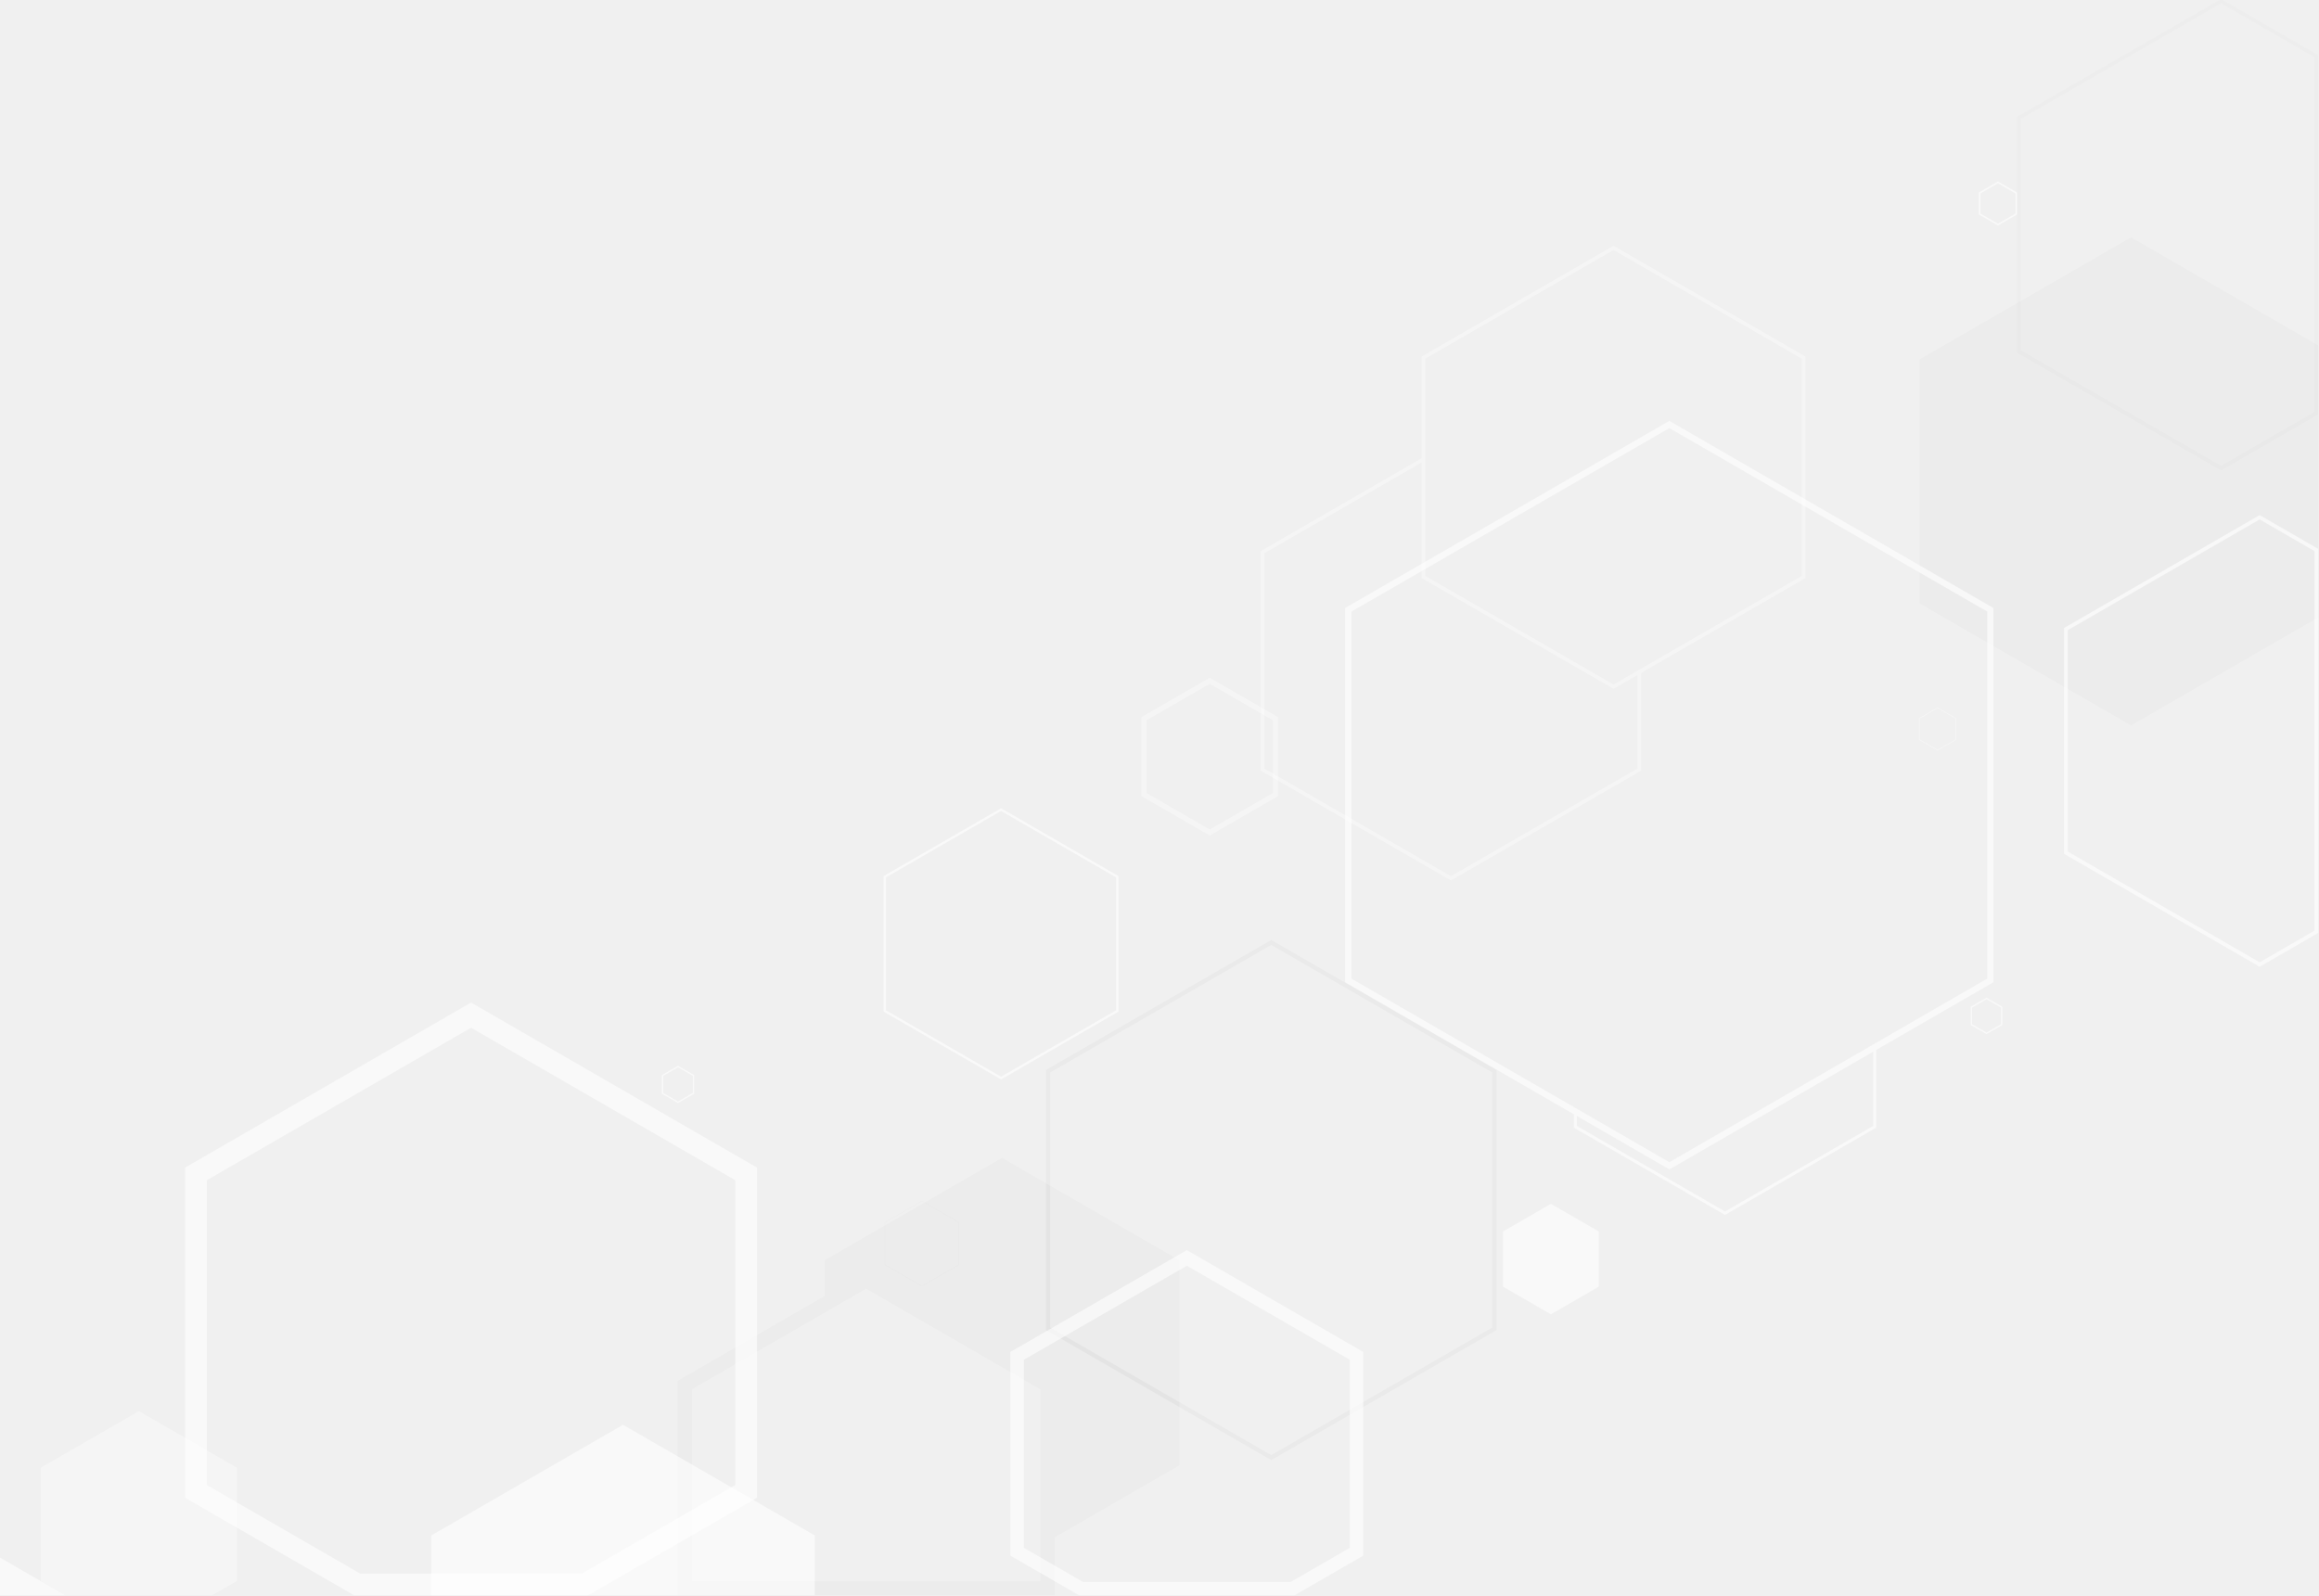
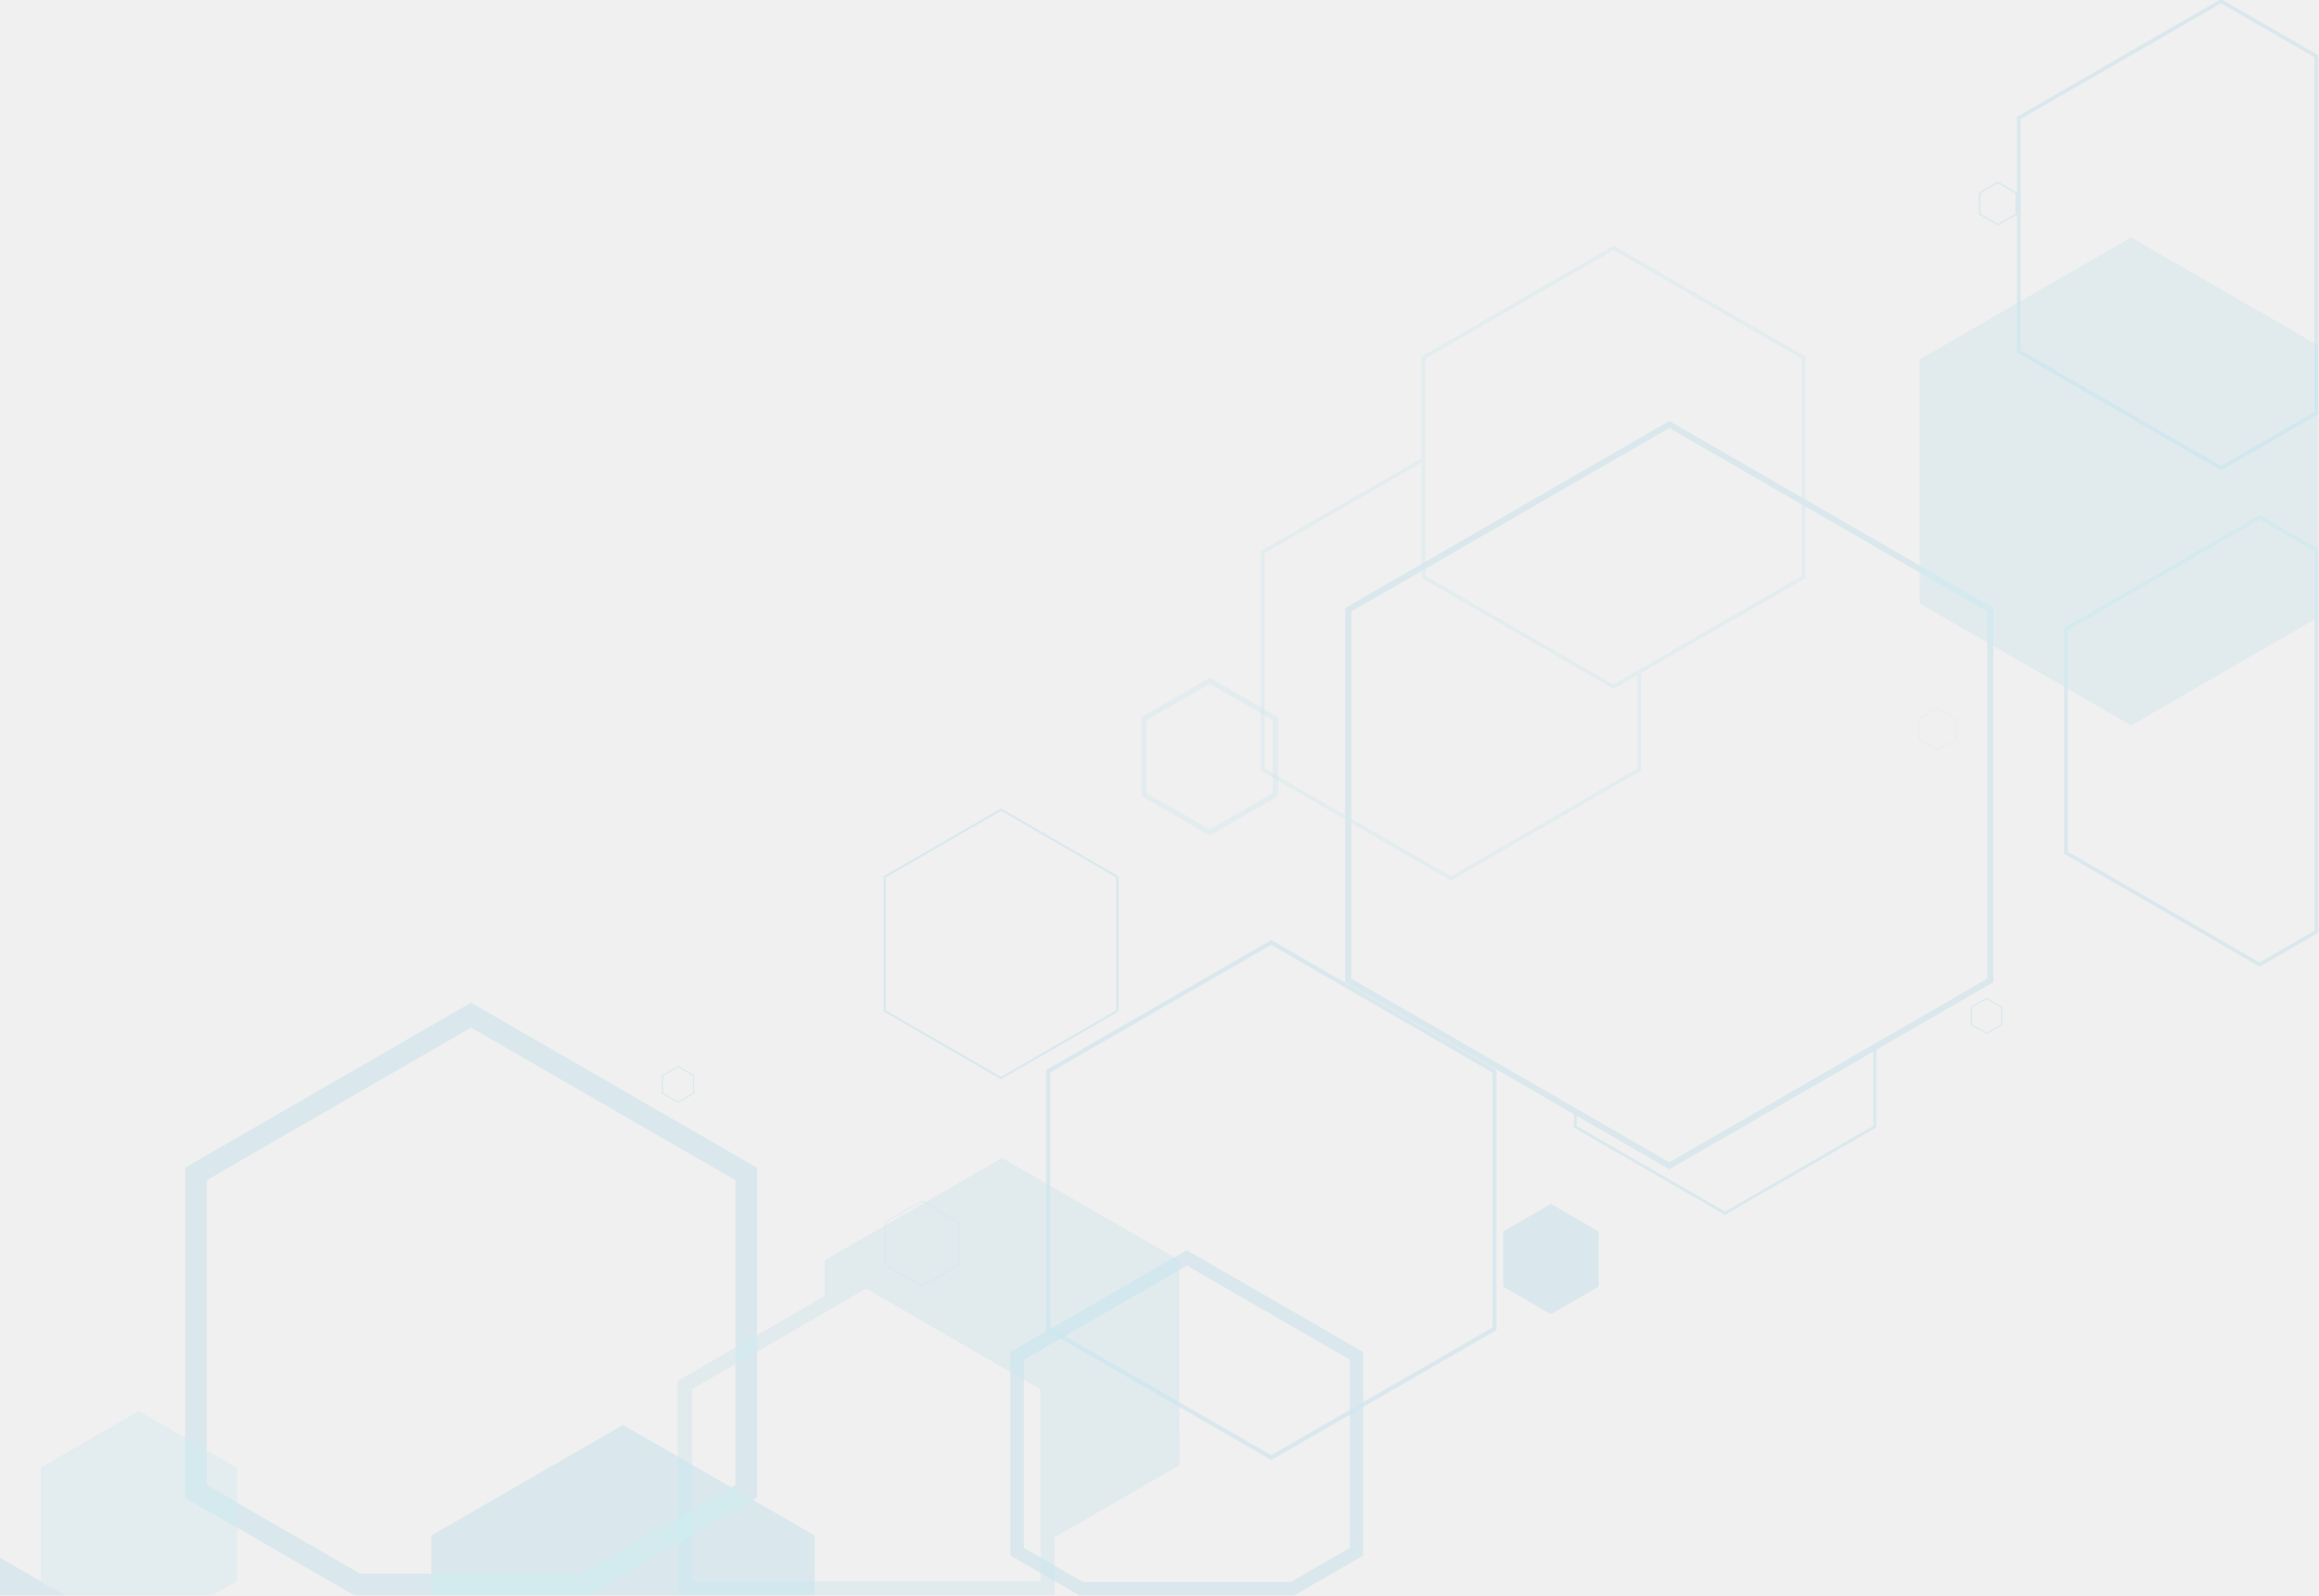
- <svg xmlns="http://www.w3.org/2000/svg" viewBox="0 0 869 598" width="869" height="598">
-   <defs>
+ <svg xmlns="http://www.w3.org/2000/svg" viewBox="0 0 869 598" width="869" height="598" version="1.1" id="svg18">
+   <defs id="defs5">
    <clipPath clipPathUnits="userSpaceOnUse" id="cp1">
-       <path d="M0 0L869 0L869 598L0 598Z" />
+       <path d="M0 0L869 0L869 598L0 598Z" id="path2" />
    </clipPath>
  </defs>
-   <style>
+   <style id="style7">
		tspan { white-space:pre }
		.shp0 { opacity: 0.361;fill: #ffffff } 
		.shp1 { opacity: 0.6;mix-blend-mode: color-dodge;fill: #5c5c5c } 
		.shp2 { opacity: 0.42;mix-blend-mode: overlay;fill: #292929 } 
		.shp3 { opacity: 0.6;mix-blend-mode: overlay;fill: #5c5c5c } 
		.shp4 { opacity: 0.6;mix-blend-mode: overlay;fill: #292929 } 
	</style>
-   <g id="Page 1" clip-path="url(#cp1)">
-     <path id="Path 1" class="shp0" d="M24.66,598l-9.39,-5.42v-42.43l36.75,-21.21l36.75,21.21v42.43l-9.39,5.42zM478.93,268.82v29.56l-25.61,14.78l-25.61,-14.78v-29.56l25.61,-14.78zM429.66,269.95v27.32l23.66,13.66l23.66,-13.66v-27.32l-23.66,-13.66z" />
-     <path id="Path 2" class="shp1" d="M161.63,598v-22.46l71.84,-41.47l71.84,41.47v22.46zM599.08,482.27l-17.91,10.34l-17.91,-10.34v-20.68l17.91,-10.34l17.91,10.34zM260.1,402.98v6.96l-6.03,3.48l-6.03,-3.48v-6.96l6.03,-3.48zM248.5,403.25v6.43l5.57,3.22l5.57,-3.22v-6.43l-5.57,-3.22zM510.83,506.76v76.32l-25.84,14.92h-80.52l-25.84,-14.92v-76.32l66.1,-38.16zM383.66,509.66v70.52l22.17,12.8h77.83l22.17,-12.8v-70.52l-61.08,-35.26z" />
-     <path id="Path 3" class="shp2" d="M441.99,549.21l-46.82,27.03v21.76h-141.26v-80.39l55.07,-31.81v-13.39l66.5,-38.39l66.5,38.39zM868.71,231.4l-70.15,40.5l-79.21,-45.73v-91.46l79.21,-45.73l70.15,40.5zM259.28,520.71v71.93h130.54v-71.93l-65.27,-37.69z" />
-     <path id="Path 4" class="shp1" d="M755.83,72.16v8.23l-7.13,4.11l-7.13,-4.11v-8.23l7.13,-4.11zM742.11,72.48v7.6l6.59,3.8l6.58,-3.8v-7.6l-6.58,-3.8zM24.51,598h-24.51v-14.15zM283.66,437.66v123.71l-63.45,36.63h-87.39l-63.45,-36.63v-123.71l107.15,-61.86zM77.5,442.35v114.32l57.5,33.19h83.03l57.5,-33.19v-114.32l-99.01,-57.16zM750.31,377.38v6.8l-5.89,3.4l-5.89,-3.4v-6.8l5.89,-3.4zM738.99,377.64v6.28l5.44,3.14l5.44,-3.14v-6.28l-5.44,-3.14z" />
-     <path id="Path 5" class="shp0" d="M614.97,288.86l-71.26,41.14l-71.27,-41.14v-82.28l60.3,-34.82v-38.11l71.9,-41.52l71.9,41.52v83.02l-61.58,35.55zM473.79,207.36v80.72l69.91,40.36l69.91,-40.36v-35.09l-8.97,5.18l-71.9,-41.51l0,-43.35zM534.1,134.43v81.45l70.54,40.72l70.54,-40.72v-81.45l-70.54,-40.74z" />
-     <path id="Path 6" class="shp3" d="M359.39,458.07v16.1l-13.94,8.05l-13.94,-8.05v-16.1l13.94,-8.05zM331.77,458.22v15.79l13.68,7.9l13.68,-7.9v-15.79l-13.68,-7.9zM868.71,20.64v134.65l-36.41,21.03l-76.52,-44.18v-88.35l76.52,-44.18zM757.23,44.62v86.67l75.07,43.34l34.96,-20.19v-132.97l-34.96,-20.19z" />
-     <path id="Path 7" class="shp4" d="M560.8,401.06v97.48l-84.42,48.74l-84.42,-48.74v-97.48l84.42,-48.74zM393.55,401.98v95.63l82.82,47.81l82.82,-47.81v-95.63l-82.82,-47.81z" />
-     <path id="Path 8" class="shp1" d="M868.71,205.75v143.91l-21.95,12.68l-73.29,-42.33v-84.62l73.29,-42.31zM774.86,236.19v83.01l71.9,41.52l20.55,-11.87v-142.3l-20.55,-11.87zM703.05,422.65l-56.64,32.71l-56.65,-32.71v-5.02l-85.68,-49.48v-140.25l121.47,-70.12l121.44,70.12v140.25l-43.94,25.38zM590.85,422.03l55.57,32.09l55.56,-32.09v-27.88l-76.42,44.15l-34.71,-20.05zM506.4,229.23v137.59l119.16,68.82l119.14,-68.82v-137.59l-119.14,-68.79zM419.11,328.38v50.79l-43.98,25.4l-43.99,-25.4v-50.79l43.99,-25.4zM331.97,328.86v49.83l43.15,24.91l43.15,-24.91v-49.83l-43.15,-24.91zM733,269.25v8l-6.93,4l-6.93,-4v-8l6.93,-4zM719.28,269.33v7.85l6.8,3.92l6.8,-3.92v-7.85l-6.8,-3.93z" />
+   <g id="Page 1" clip-path="url(#cp1)" style="fill:#3bafd9;fill-opacity:1;opacity:0.2">
+     <path id="Path 1" class="shp0" d="M24.66,598l-9.39,-5.42v-42.43l36.75,-21.21l36.75,21.21v42.43l-9.39,5.42zM478.93,268.82v29.56l-25.61,14.78l-25.61,-14.78v-29.56l25.61,-14.78zM429.66,269.95v27.32l23.66,13.66l23.66,-13.66v-27.32l-23.66,-13.66z" style="fill:#3bafd9;fill-opacity:1" />
+     <path id="Path 2" class="shp1" d="M161.63,598v-22.46l71.84,-41.47l71.84,41.47v22.46zM599.08,482.27l-17.91,10.34l-17.91,-10.34v-20.68l17.91,-10.34l17.91,10.34zM260.1,402.98v6.96l-6.03,3.48l-6.03,-3.48v-6.96l6.03,-3.48zM248.5,403.25v6.43l5.57,3.22l5.57,-3.22v-6.43l-5.57,-3.22zM510.83,506.76v76.32l-25.84,14.92h-80.52l-25.84,-14.92v-76.32l66.1,-38.16zM383.66,509.66v70.52l22.17,12.8h77.83l22.17,-12.8v-70.52l-61.08,-35.26z" style="fill:#3bafd9;fill-opacity:1" />
+     <path id="Path 3" class="shp2" d="M441.99,549.21l-46.82,27.03v21.76h-141.26v-80.39l55.07,-31.81v-13.39l66.5,-38.39l66.5,38.39zM868.71,231.4l-70.15,40.5l-79.21,-45.73v-91.46l79.21,-45.73l70.15,40.5zM259.28,520.71v71.93h130.54v-71.93l-65.27,-37.69z" style="fill:#3bafd9;fill-opacity:1" />
+     <path id="Path 4" class="shp1" d="M755.83,72.16v8.23l-7.13,4.11l-7.13,-4.11v-8.23l7.13,-4.11zM742.11,72.48v7.6l6.59,3.8l6.58,-3.8v-7.6l-6.58,-3.8zM24.51,598h-24.51v-14.15zM283.66,437.66v123.71l-63.45,36.63h-87.39l-63.45,-36.63v-123.71l107.15,-61.86zM77.5,442.35v114.32l57.5,33.19h83.03l57.5,-33.19v-114.32l-99.01,-57.16zM750.31,377.38v6.8l-5.89,3.4l-5.89,-3.4v-6.8l5.89,-3.4zM738.99,377.64v6.28l5.44,3.14l5.44,-3.14v-6.28l-5.44,-3.14z" style="fill:#3bafd9;fill-opacity:1" />
+     <path id="Path 5" class="shp0" d="M614.97,288.86l-71.26,41.14l-71.27,-41.14v-82.28l60.3,-34.82v-38.11l71.9,-41.52l71.9,41.52v83.02l-61.58,35.55zM473.79,207.36v80.72l69.91,40.36l69.91,-40.36v-35.09l-8.97,5.18l-71.9,-41.51l0,-43.35zM534.1,134.43v81.45l70.54,40.72l70.54,-40.72v-81.45l-70.54,-40.74z" style="fill:#3bafd9;fill-opacity:1" />
+     <path id="Path 6" class="shp3" d="M359.39,458.07v16.1l-13.94,8.05l-13.94,-8.05v-16.1l13.94,-8.05zM331.77,458.22v15.79l13.68,7.9l13.68,-7.9v-15.79l-13.68,-7.9zM868.71,20.64v134.65l-36.41,21.03l-76.52,-44.18v-88.35l76.52,-44.18zM757.23,44.62v86.67l75.07,43.34l34.96,-20.19v-132.97l-34.96,-20.19z" style="fill:#3bafd9;fill-opacity:1" />
+     <path id="Path 7" class="shp4" d="M560.8,401.06v97.48l-84.42,48.74l-84.42,-48.74v-97.48l84.42,-48.74zM393.55,401.98v95.63l82.82,47.81l82.82,-47.81v-95.63l-82.82,-47.81z" style="fill:#3bafd9;fill-opacity:1" />
+     <path id="Path 8" class="shp1" d="M868.71,205.75v143.91l-21.95,12.68l-73.29,-42.33v-84.62l73.29,-42.31zM774.86,236.19v83.01l71.9,41.52l20.55,-11.87v-142.3l-20.55,-11.87zM703.05,422.65l-56.64,32.71l-56.65,-32.71v-5.02l-85.68,-49.48v-140.25l121.47,-70.12l121.44,70.12v140.25l-43.94,25.38zM590.85,422.03l55.57,32.09l55.56,-32.09v-27.88l-76.42,44.15l-34.71,-20.05zM506.4,229.23v137.59l119.16,68.82l119.14,-68.82v-137.59l-119.14,-68.79zM419.11,328.38v50.79l-43.98,25.4l-43.99,-25.4v-50.79l43.99,-25.4zM331.97,328.86v49.83l43.15,24.91l43.15,-24.91v-49.83l-43.15,-24.91zM733,269.25v8l-6.93,4l-6.93,-4v-8l6.93,-4zM719.28,269.33v7.85l6.8,3.92l6.8,-3.92v-7.85l-6.8,-3.93z" style="fill:#3bafd9;fill-opacity:1" />
  </g>
</svg>
